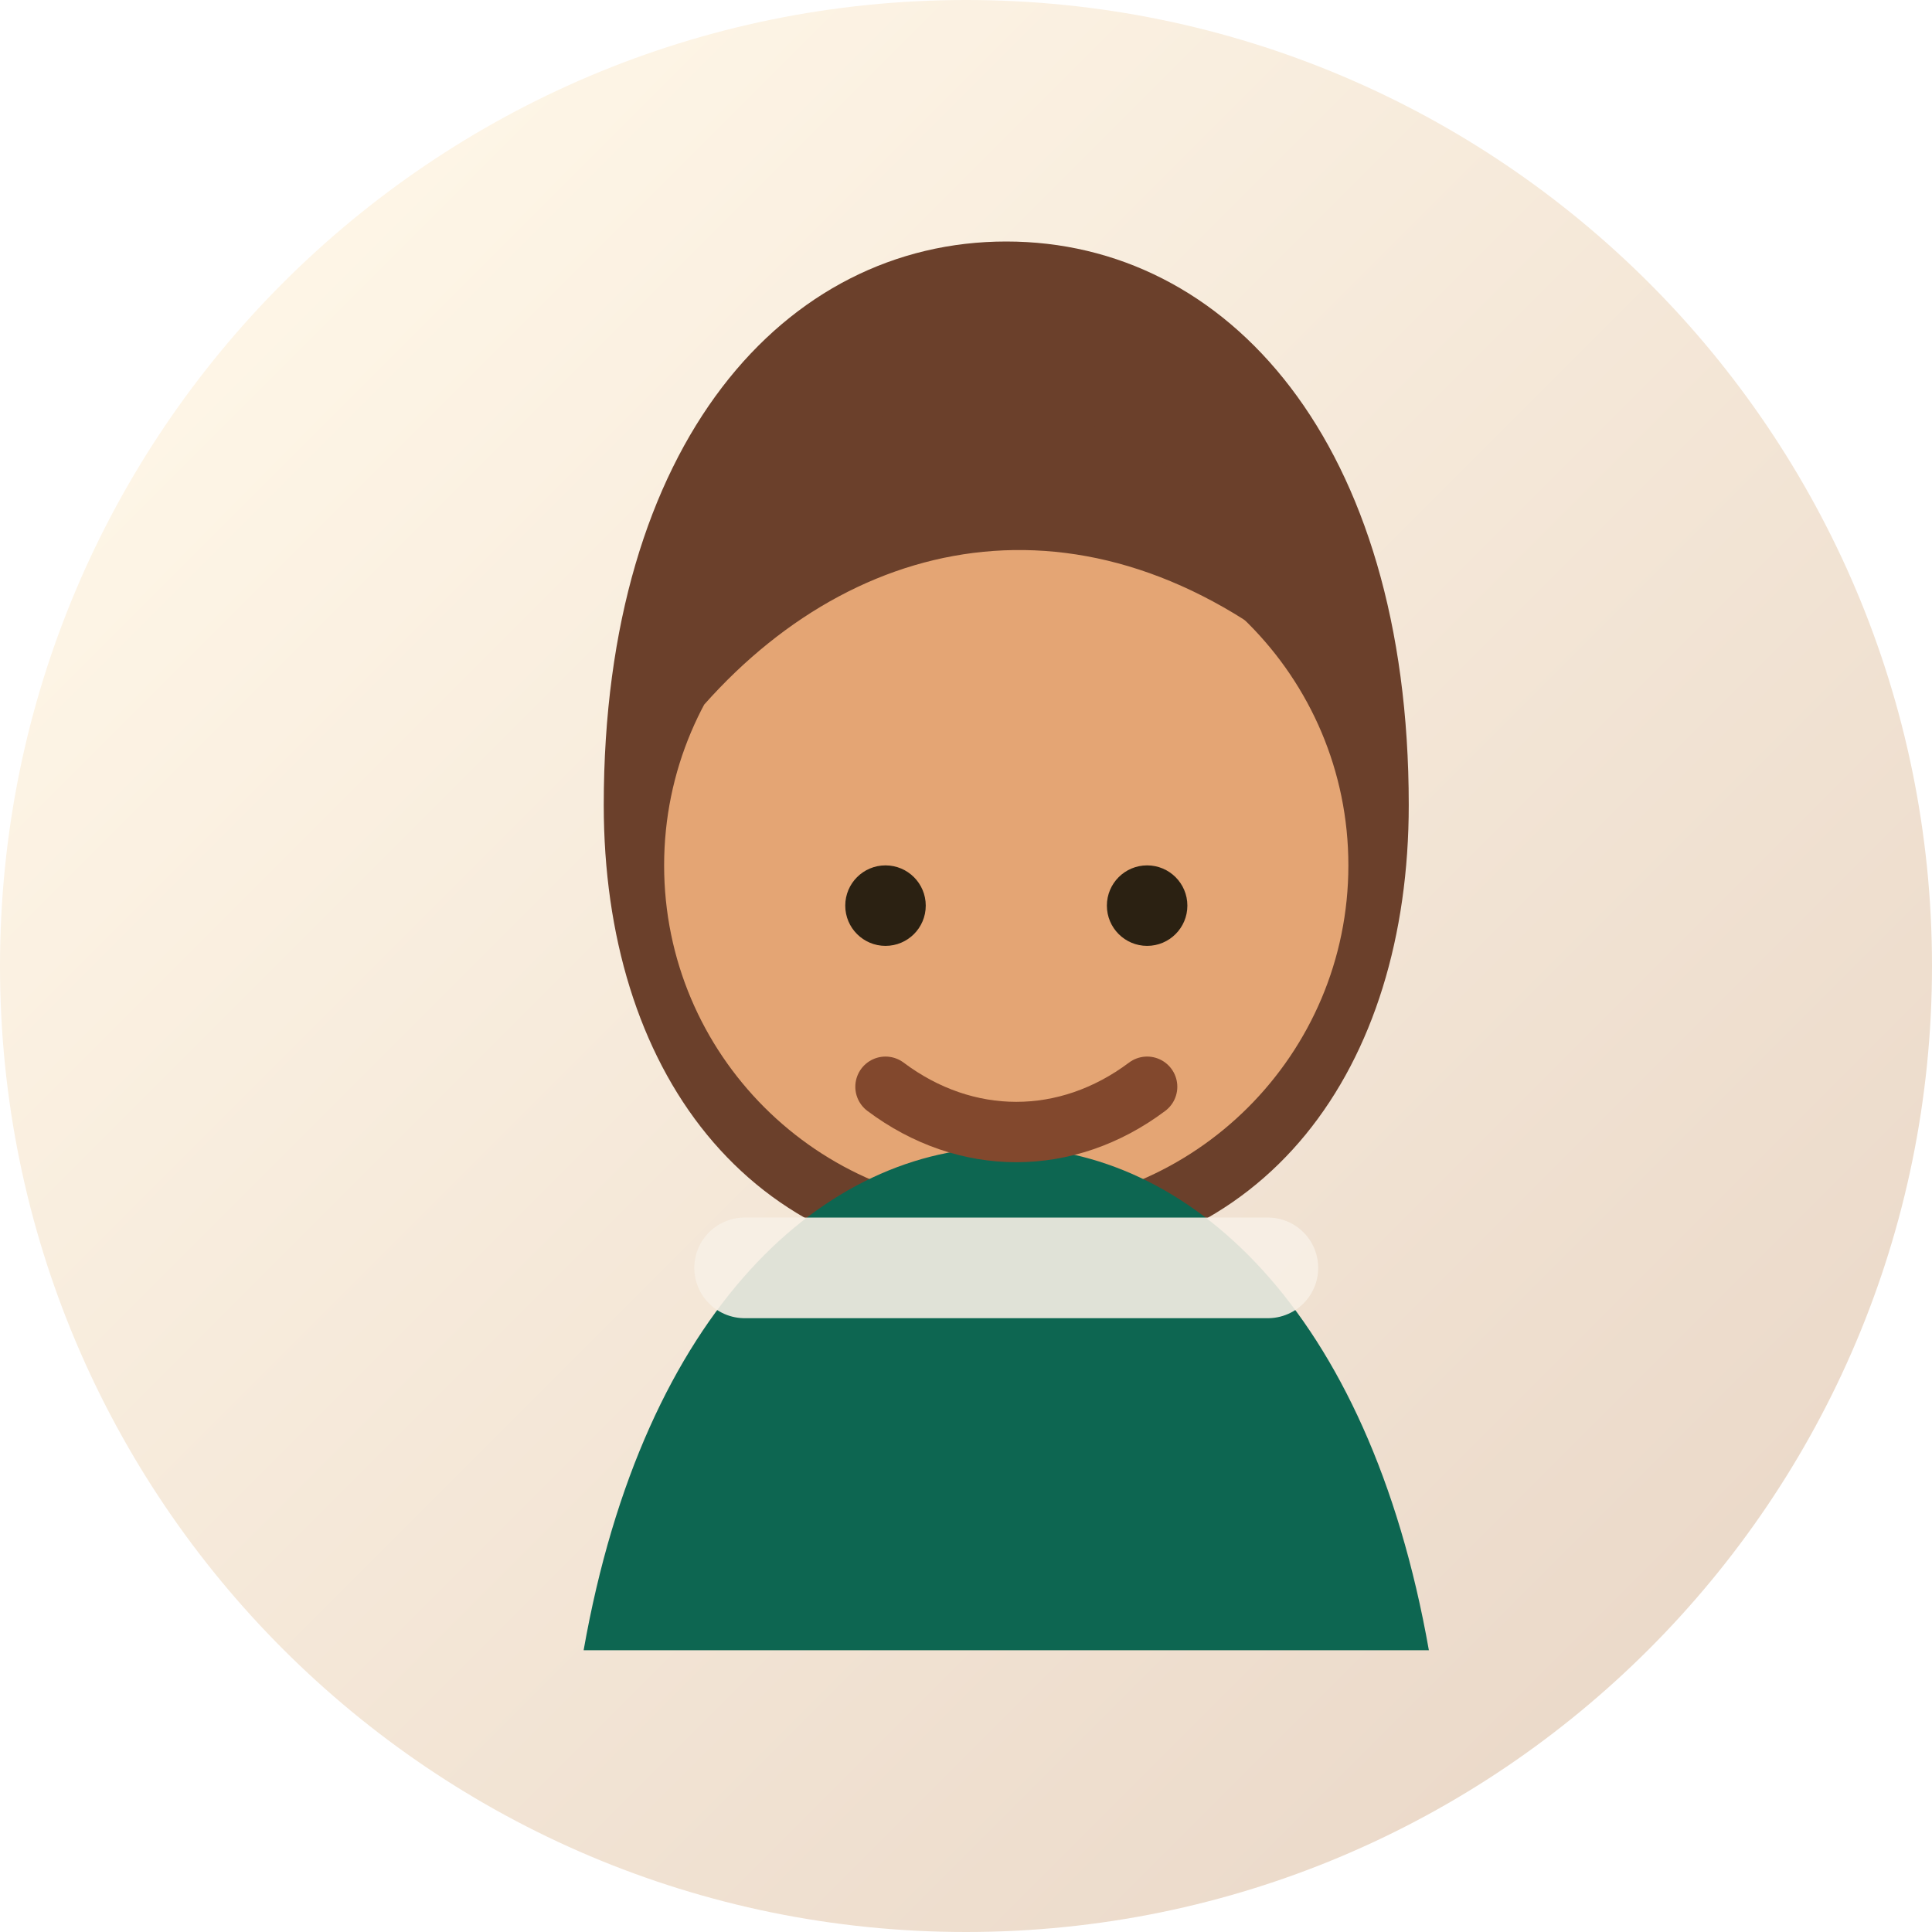
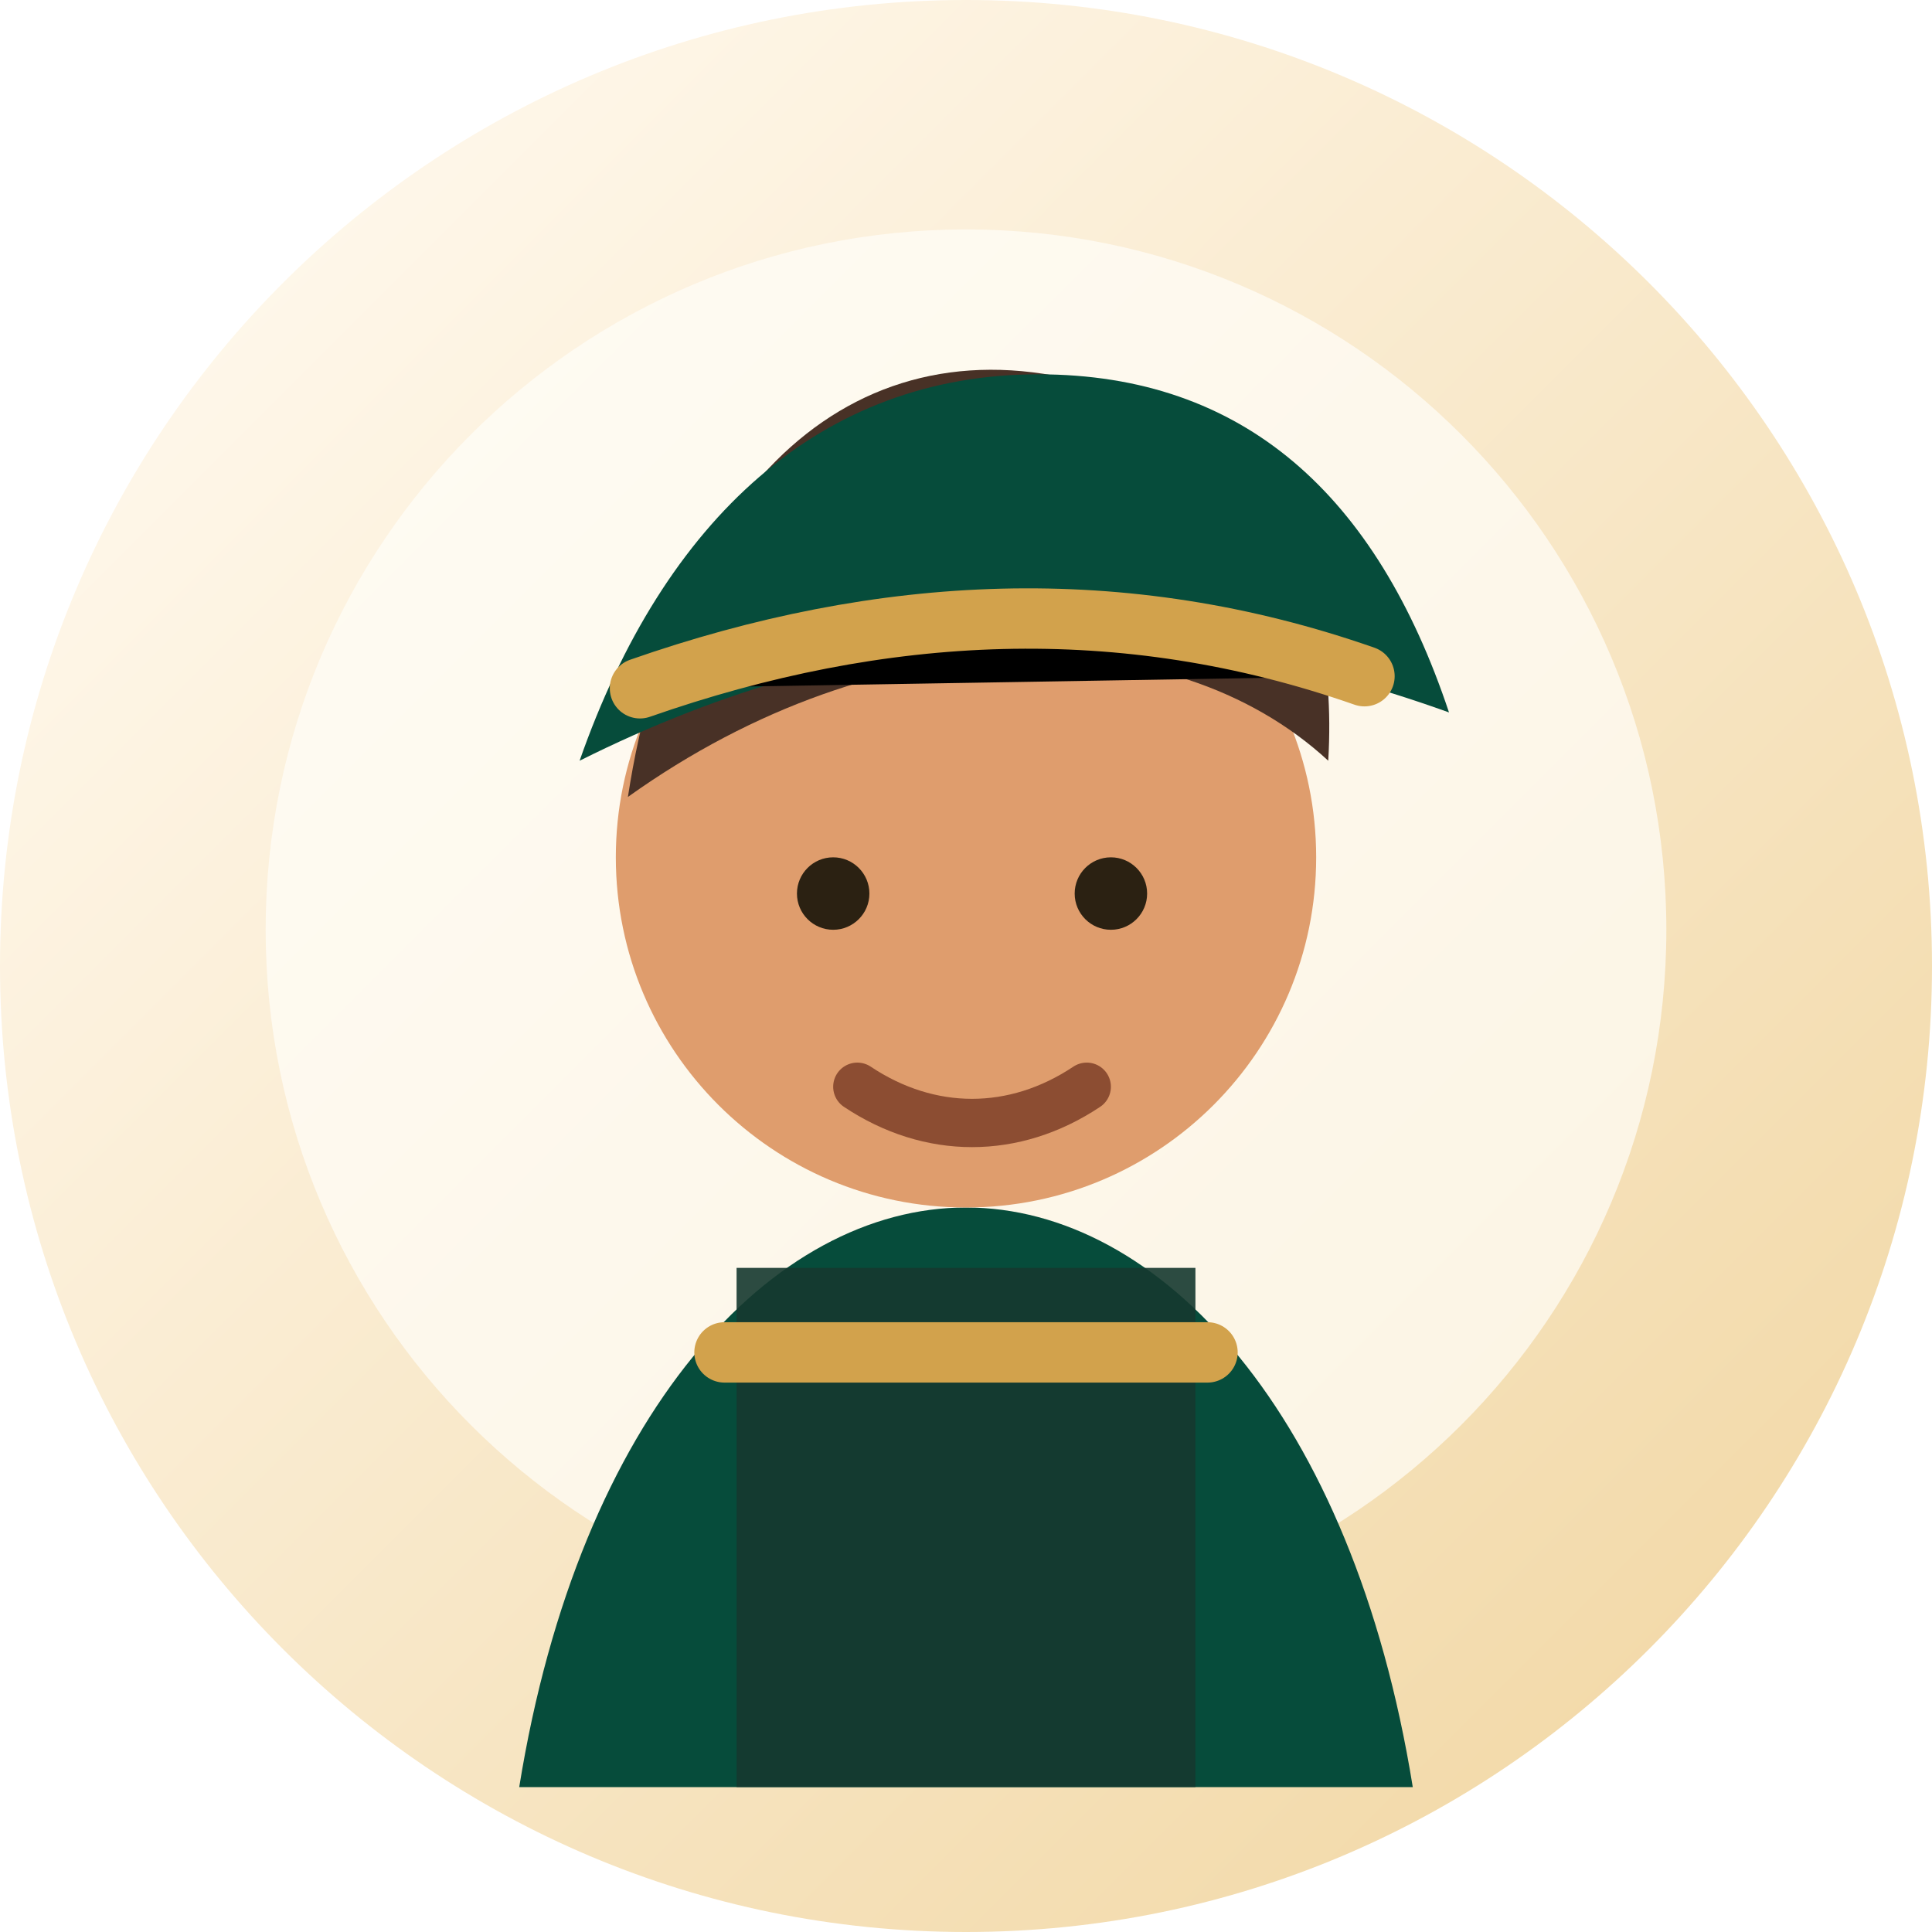
- <svg xmlns="http://www.w3.org/2000/svg" width="96" height="96" viewBox="0 0 96 96" role="img" aria-label="Бариста">
+ <svg xmlns="http://www.w3.org/2000/svg" width="160" height="160" viewBox="0 0 160 160" role="img" aria-label="Бариста">
  <defs>
-     <linearGradient id="bg" x1="10" y1="10" x2="86" y2="86" gradientUnits="userSpaceOnUse">
-       <stop stop-color="#fff7e8" />
-       <stop offset="1" stop-color="#ead8c8" />
+     <linearGradient id="bgBarista" x1="18" y1="18" x2="142" y2="142" gradientUnits="userSpaceOnUse">
+       <stop stop-color="#fff8ec" />
+       <stop offset="1" stop-color="#f2d9a8" />
    </linearGradient>
  </defs>
-   <rect width="96" height="96" rx="48" fill="url(#bg)" />
-   <path d="M30 40c0-18 9-28 20-28s20 10 20 28c0 13-7 23-20 23S30 53 30 40Z" fill="#6b402b" />
-   <circle cx="50" cy="43" r="17" fill="#e4a574" />
-   <path d="M29 82c3-17 12-25 21-25s18 8 21 25" fill="#0d6651" />
-   <path d="M35 35c8-9 20-11 31-1-5-13-17-17-25-12-7 4-9 8-6 13Z" fill="#6b402b" />
-   <circle cx="44" cy="45" r="2" fill="#2b2112" />
-   <circle cx="57" cy="45" r="2" fill="#2b2112" />
-   <path d="M44 54c4 3 9 3 13 0" fill="none" stroke="#82482d" stroke-width="3" stroke-linecap="round" />
-   <path d="M37 63h26" stroke="#f7f0e6" stroke-width="5" stroke-linecap="round" opacity=".9" />
+   <rect width="160" height="160" rx="80" fill="url(#bgBarista)" />
+   <circle cx="80" cy="77" r="58" fill="#fffdf8" opacity=".72" />
+   <path d="M43 148c5-31 21-48 37-48s32 17 37 48" fill="#064c3b" />
+   <path d="M61 105h38v43H61z" fill="#15382f" opacity=".9" />
+   <path d="M60 112h40" stroke="#d2a24c" stroke-width="5" stroke-linecap="round" />
+   <circle cx="80" cy="71" r="29" fill="#df9d6d" />
+   <path d="M52 66c4-26 19-40 39-34 12 4 20 14 19 31-13-12-37-12-58 3Z" fill="#483126" />
+   <path d="M48 63c7-20 20-32 38-32 17 0 28 10 34 28-25-9-48-8-72 4Z" fill="#064c3b" />
+   <path d="M53 57c20-7 40-8 60-1" stroke="#d2a24c" stroke-width="5" stroke-linecap="round" />
+   <circle cx="69" cy="74" r="3" fill="#2b2112" />
+   <circle cx="92" cy="74" r="3" fill="#2b2112" />
+   <path d="M71 90c6 4 13 4 19 0" fill="none" stroke="#8c4d32" stroke-width="4" stroke-linecap="round" />
</svg>
